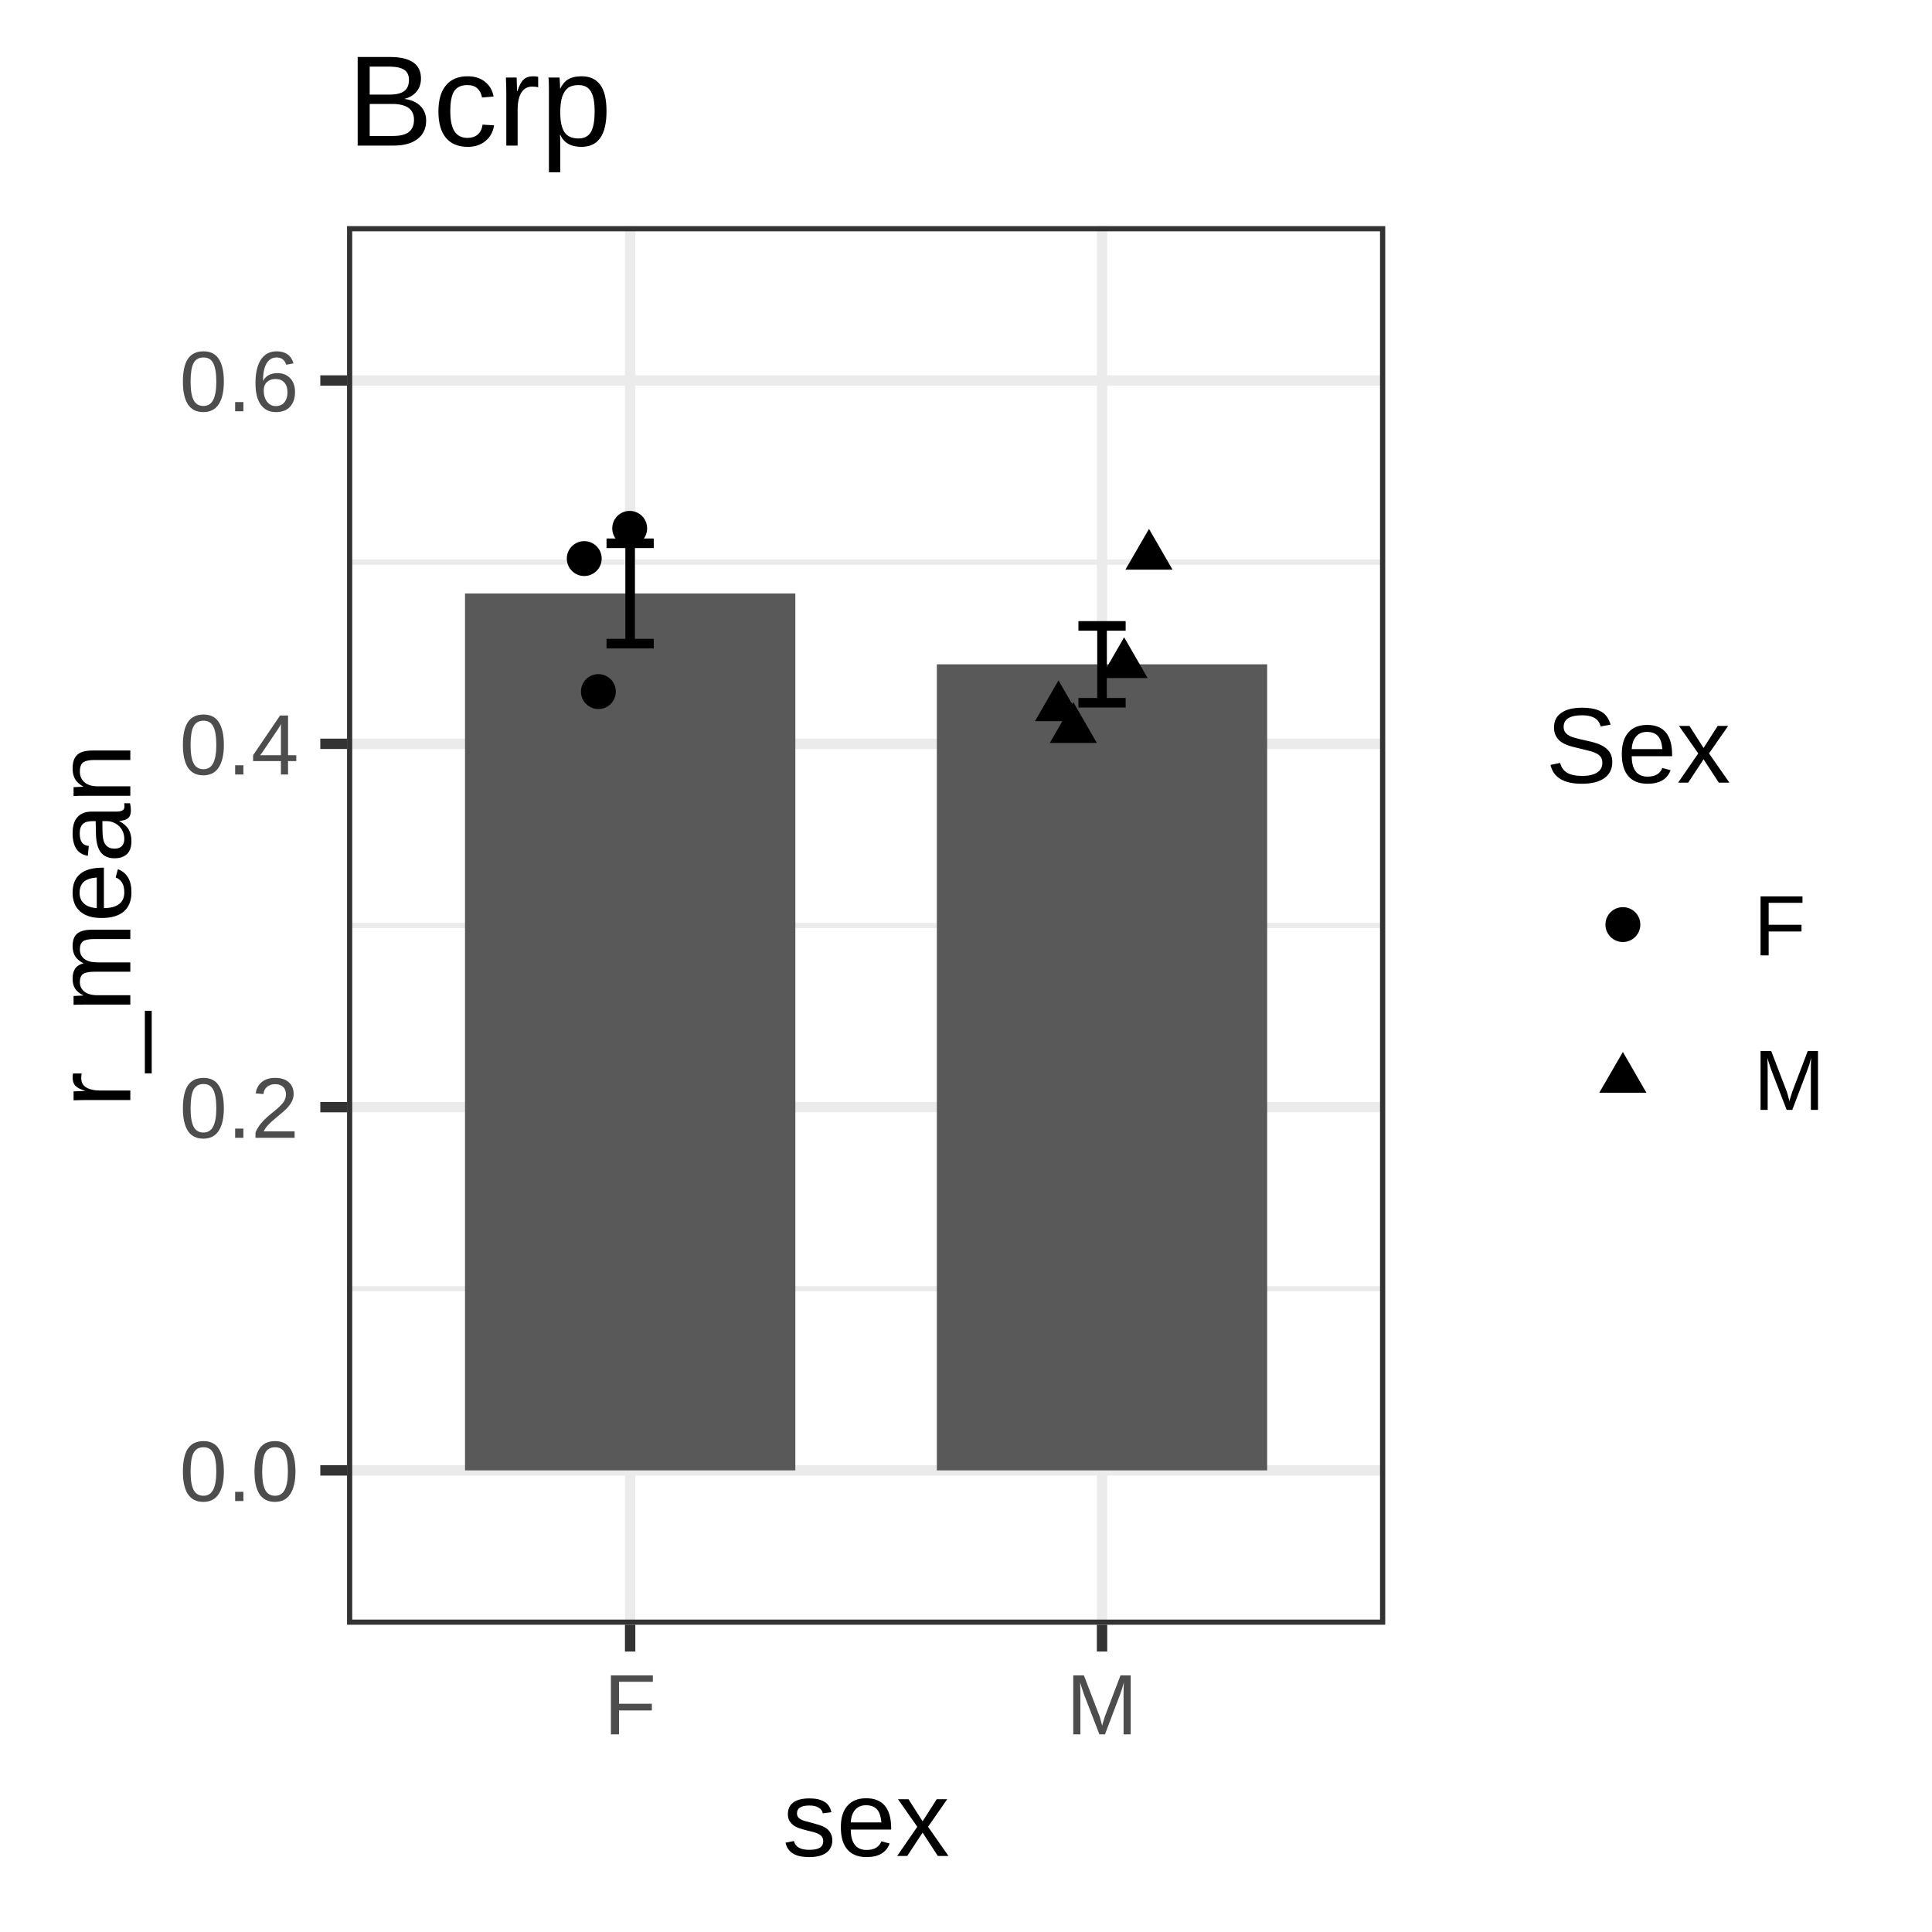
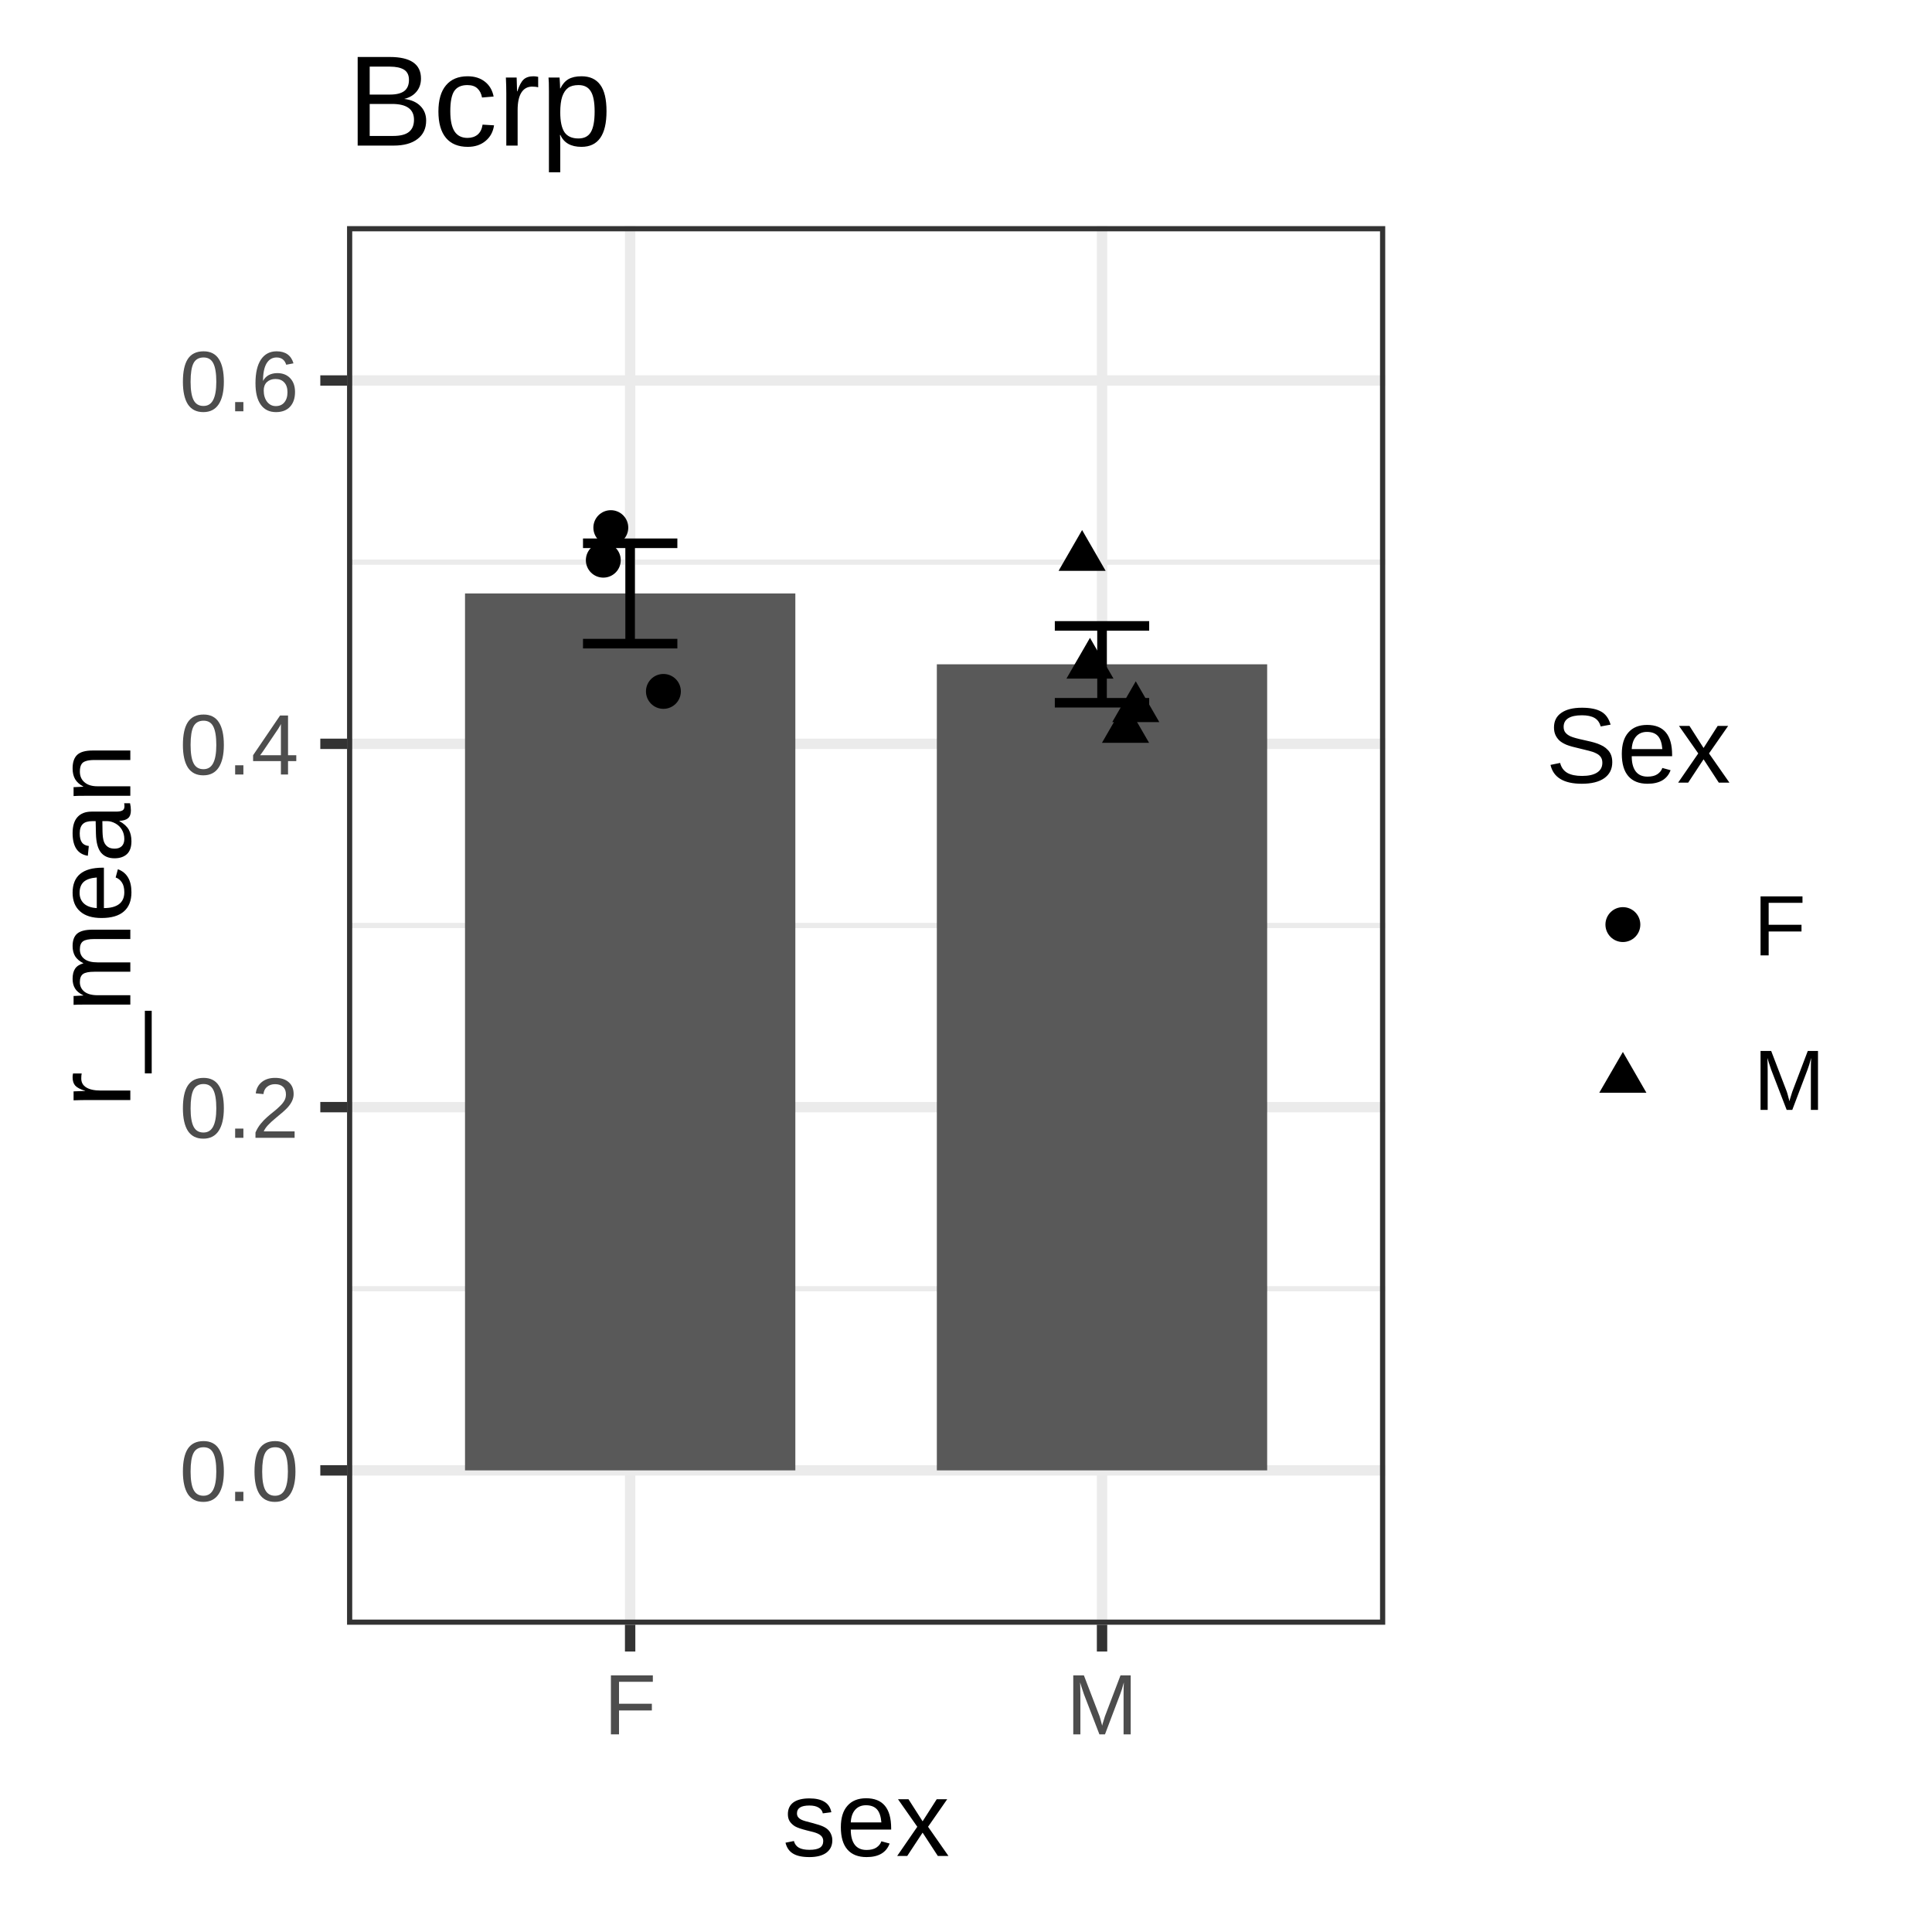
<svg xmlns="http://www.w3.org/2000/svg" class="svglite" width="216.00pt" height="216.00pt" viewBox="0 0 216.00 216.00">
  <defs>
    <style type="text/css">
    .svglite line, .svglite polyline, .svglite polygon, .svglite path, .svglite rect, .svglite circle {
      fill: none;
      stroke: #000000;
      stroke-linecap: round;
      stroke-linejoin: round;
      stroke-miterlimit: 10.00;
    }
    .svglite text {
      white-space: pre;
    }
  </style>
  </defs>
  <rect width="100%" height="100%" style="stroke: none; fill: #FFFFFF;" />
  <defs>
    <clipPath id="cpMC4wMHwyMTYuMDB8MC4wMHwyMTYuMDA=">
      <rect x="0.00" y="0.00" width="216.00" height="216.00" />
    </clipPath>
  </defs>
  <g clip-path="url(#cpMC4wMHwyMTYuMDB8MC4wMHwyMTYuMDA=)">
    <rect x="0" y="0.00" width="216.00" height="216.00" style="stroke-width: 1.16; stroke: #FFFFFF; fill: #FFFFFF;" />
  </g>
  <defs>
    <clipPath id="cpMzguODB8MTU0Ljg2fDI1LjI4fDE4MS42NQ==">
      <rect x="38.80" y="25.28" width="116.07" height="156.37" />
    </clipPath>
  </defs>
  <g clip-path="url(#cpMzguODB8MTU0Ljg2fDI1LjI4fDE4MS42NQ==)">
    <rect x="38.80" y="25.28" width="116.07" height="156.37" style="stroke-width: 1.16; stroke: none; fill: #FFFFFF;" />
    <polyline points="38.80,144.08 154.86,144.08 " style="stroke-width: 0.58; stroke: #EBEBEB; stroke-linecap: butt;" />
    <polyline points="38.80,103.47 154.86,103.47 " style="stroke-width: 0.58; stroke: #EBEBEB; stroke-linecap: butt;" />
    <polyline points="38.80,62.85 154.86,62.85 " style="stroke-width: 0.58; stroke: #EBEBEB; stroke-linecap: butt;" />
    <polyline points="38.80,164.39 154.86,164.39 " style="stroke-width: 1.16; stroke: #EBEBEB; stroke-linecap: butt;" />
    <polyline points="38.80,123.78 154.86,123.78 " style="stroke-width: 1.16; stroke: #EBEBEB; stroke-linecap: butt;" />
    <polyline points="38.80,83.16 154.86,83.16 " style="stroke-width: 1.16; stroke: #EBEBEB; stroke-linecap: butt;" />
    <polyline points="38.80,42.54 154.86,42.54 " style="stroke-width: 1.16; stroke: #EBEBEB; stroke-linecap: butt;" />
    <polyline points="70.45,181.65 70.45,25.28 " style="stroke-width: 1.16; stroke: #EBEBEB; stroke-linecap: butt;" />
    <polyline points="123.21,181.65 123.21,25.28 " style="stroke-width: 1.16; stroke: #EBEBEB; stroke-linecap: butt;" />
    <rect x="51.99" y="66.35" width="36.93" height="98.04" style="stroke-width: 1.07; stroke: none; stroke-linecap: butt; stroke-linejoin: miter; fill: #595959;" />
    <rect x="104.74" y="74.27" width="36.93" height="90.12" style="stroke-width: 1.07; stroke: none; stroke-linecap: butt; stroke-linejoin: miter; fill: #595959;" />
-     <polyline points="67.81,60.74 73.09,60.74 " style="stroke-width: 1.07; stroke-linecap: butt;" />
+     <polyline points="65.18,60.74 75.73,60.74 " style="stroke-width: 1.07; stroke-linecap: butt;" />
    <polyline points="70.45,60.74 70.45,71.96 " style="stroke-width: 1.07; stroke-linecap: butt;" />
-     <polyline points="67.81,71.96 73.09,71.96 " style="stroke-width: 1.07; stroke-linecap: butt;" />
-     <polyline points="120.57,69.98 125.85,69.98 " style="stroke-width: 1.07; stroke-linecap: butt;" />
+     <polyline points="65.18,71.96 75.73,71.96 " style="stroke-width: 1.07; stroke-linecap: butt;" />
+     <polyline points="117.93,69.98 128.48,69.98 " style="stroke-width: 1.07; stroke-linecap: butt;" />
    <polyline points="123.21,69.98 123.21,78.57 " style="stroke-width: 1.07; stroke-linecap: butt;" />
-     <polyline points="120.57,78.57 125.85,78.57 " style="stroke-width: 1.07; stroke-linecap: butt;" />
-     <circle cx="70.40" cy="59.07" r="1.95" style="stroke-width: 0.71; stroke: none; fill: #000000;" />
-     <circle cx="65.32" cy="62.45" r="1.95" style="stroke-width: 0.71; stroke: none; fill: #000000;" />
-     <polygon points="125.68,71.25 128.31,75.81 123.05,75.81 " style="stroke-width: 0.71; stroke: none; fill: #000000;" />
-     <polygon points="118.34,76.07 120.98,80.63 115.71,80.63 " style="stroke-width: 0.71; stroke: none; fill: #000000;" />
-     <polygon points="120.00,78.50 122.63,83.06 117.37,83.06 " style="stroke-width: 0.71; stroke: none; fill: #000000;" />
-     <polygon points="128.46,59.13 131.09,63.69 125.82,63.69 " style="stroke-width: 0.71; stroke: none; fill: #000000;" />
-     <circle cx="66.90" cy="77.32" r="1.95" style="stroke-width: 0.71; stroke: none; fill: #000000;" />
+     <polyline points="117.93,78.57 128.48,78.57 " style="stroke-width: 1.07; stroke-linecap: butt;" />
+     <circle cx="68.29" cy="58.99" r="1.95" style="stroke-width: 0.71; stroke: none; fill: #000000;" />
+     <circle cx="67.45" cy="62.63" r="1.95" style="stroke-width: 0.71; stroke: none; fill: #000000;" />
+     <polygon points="121.86,71.31 124.49,75.87 119.23,75.87 " style="stroke-width: 0.71; stroke: none; fill: #000000;" />
+     <polygon points="126.98,76.17 129.61,80.73 124.35,80.73 " style="stroke-width: 0.71; stroke: none; fill: #000000;" />
+     <polygon points="125.83,78.49 128.47,83.05 123.20,83.05 " style="stroke-width: 0.71; stroke: none; fill: #000000;" />
+     <polygon points="120.98,59.26 123.61,63.82 118.35,63.82 " style="stroke-width: 0.71; stroke: none; fill: #000000;" />
+     <circle cx="74.17" cy="77.30" r="1.95" style="stroke-width: 0.71; stroke: none; fill: #000000;" />
    <rect x="38.80" y="25.28" width="116.07" height="156.37" style="stroke-width: 1.16; stroke: #333333;" />
  </g>
  <g clip-path="url(#cpMC4wMHwyMTYuMDB8MC4wMHwyMTYuMDA=)">
    <text x="33.42" y="167.82" text-anchor="end" style="font-size: 9.60px;fill: #4D4D4D; font-family: &quot;Arial&quot;;" textLength="13.33px" lengthAdjust="spacingAndGlyphs">0.0</text>
    <text x="33.42" y="127.21" text-anchor="end" style="font-size: 9.60px;fill: #4D4D4D; font-family: &quot;Arial&quot;;" textLength="13.33px" lengthAdjust="spacingAndGlyphs">0.2</text>
    <text x="33.42" y="86.59" text-anchor="end" style="font-size: 9.60px;fill: #4D4D4D; font-family: &quot;Arial&quot;;" textLength="13.33px" lengthAdjust="spacingAndGlyphs">0.4</text>
    <text x="33.42" y="45.98" text-anchor="end" style="font-size: 9.60px;fill: #4D4D4D; font-family: &quot;Arial&quot;;" textLength="13.33px" lengthAdjust="spacingAndGlyphs">0.6</text>
    <polyline points="35.81,164.39 38.80,164.39 " style="stroke-width: 1.16; stroke: #333333; stroke-linecap: butt;" />
    <polyline points="35.81,123.78 38.80,123.78 " style="stroke-width: 1.16; stroke: #333333; stroke-linecap: butt;" />
    <polyline points="35.81,83.16 38.80,83.16 " style="stroke-width: 1.16; stroke: #333333; stroke-linecap: butt;" />
    <polyline points="35.81,42.54 38.80,42.54 " style="stroke-width: 1.16; stroke: #333333; stroke-linecap: butt;" />
    <polyline points="70.45,184.64 70.45,181.65 " style="stroke-width: 1.16; stroke: #333333; stroke-linecap: butt;" />
    <polyline points="123.21,184.64 123.21,181.65 " style="stroke-width: 1.16; stroke: #333333; stroke-linecap: butt;" />
    <text x="70.45" y="193.90" text-anchor="middle" style="font-size: 9.60px;fill: #4D4D4D; font-family: &quot;Arial&quot;;" textLength="5.86px" lengthAdjust="spacingAndGlyphs">F</text>
    <text x="123.21" y="193.90" text-anchor="middle" style="font-size: 9.60px;fill: #4D4D4D; font-family: &quot;Arial&quot;;" textLength="7.99px" lengthAdjust="spacingAndGlyphs">M</text>
    <text x="96.83" y="207.50" text-anchor="middle" style="font-size: 12.00px; font-family: &quot;Arial&quot;;" textLength="18.68px" lengthAdjust="spacingAndGlyphs">sex</text>
    <text transform="translate(14.57,103.47) rotate(-90)" text-anchor="middle" style="font-size: 12.00px; font-family: &quot;Arial&quot;;" textLength="40.69px" lengthAdjust="spacingAndGlyphs">r_mean</text>
    <rect x="166.82" y="71.66" width="43.20" height="63.61" style="stroke-width: 1.16; stroke: none; fill: #FFFFFF;" />
    <text x="172.80" y="87.50" style="font-size: 12.00px; font-family: &quot;Arial&quot;;" textLength="20.69px" lengthAdjust="spacingAndGlyphs">Sex</text>
    <rect x="172.80" y="94.73" width="17.28" height="17.28" style="stroke-width: 1.16; stroke: none; fill: #FFFFFF;" />
    <circle cx="181.44" cy="103.37" r="1.95" style="stroke-width: 0.71; stroke: none; fill: #000000;" />
    <rect x="172.80" y="112.01" width="17.28" height="17.28" style="stroke-width: 1.16; stroke: none; fill: #FFFFFF;" />
    <polygon points="181.44,117.61 184.07,122.17 178.80,122.17 " style="stroke-width: 0.71; stroke: none; fill: #000000;" />
    <text x="196.05" y="106.81" style="font-size: 9.60px; font-family: &quot;Arial&quot;;" textLength="5.86px" lengthAdjust="spacingAndGlyphs">F</text>
    <text x="196.05" y="124.09" style="font-size: 9.60px; font-family: &quot;Arial&quot;;" textLength="7.99px" lengthAdjust="spacingAndGlyphs">M</text>
    <text x="38.80" y="16.28" style="font-size: 14.40px; font-family: &quot;Arial&quot;;" textLength="29.60px" lengthAdjust="spacingAndGlyphs">Bcrp</text>
  </g>
</svg>
